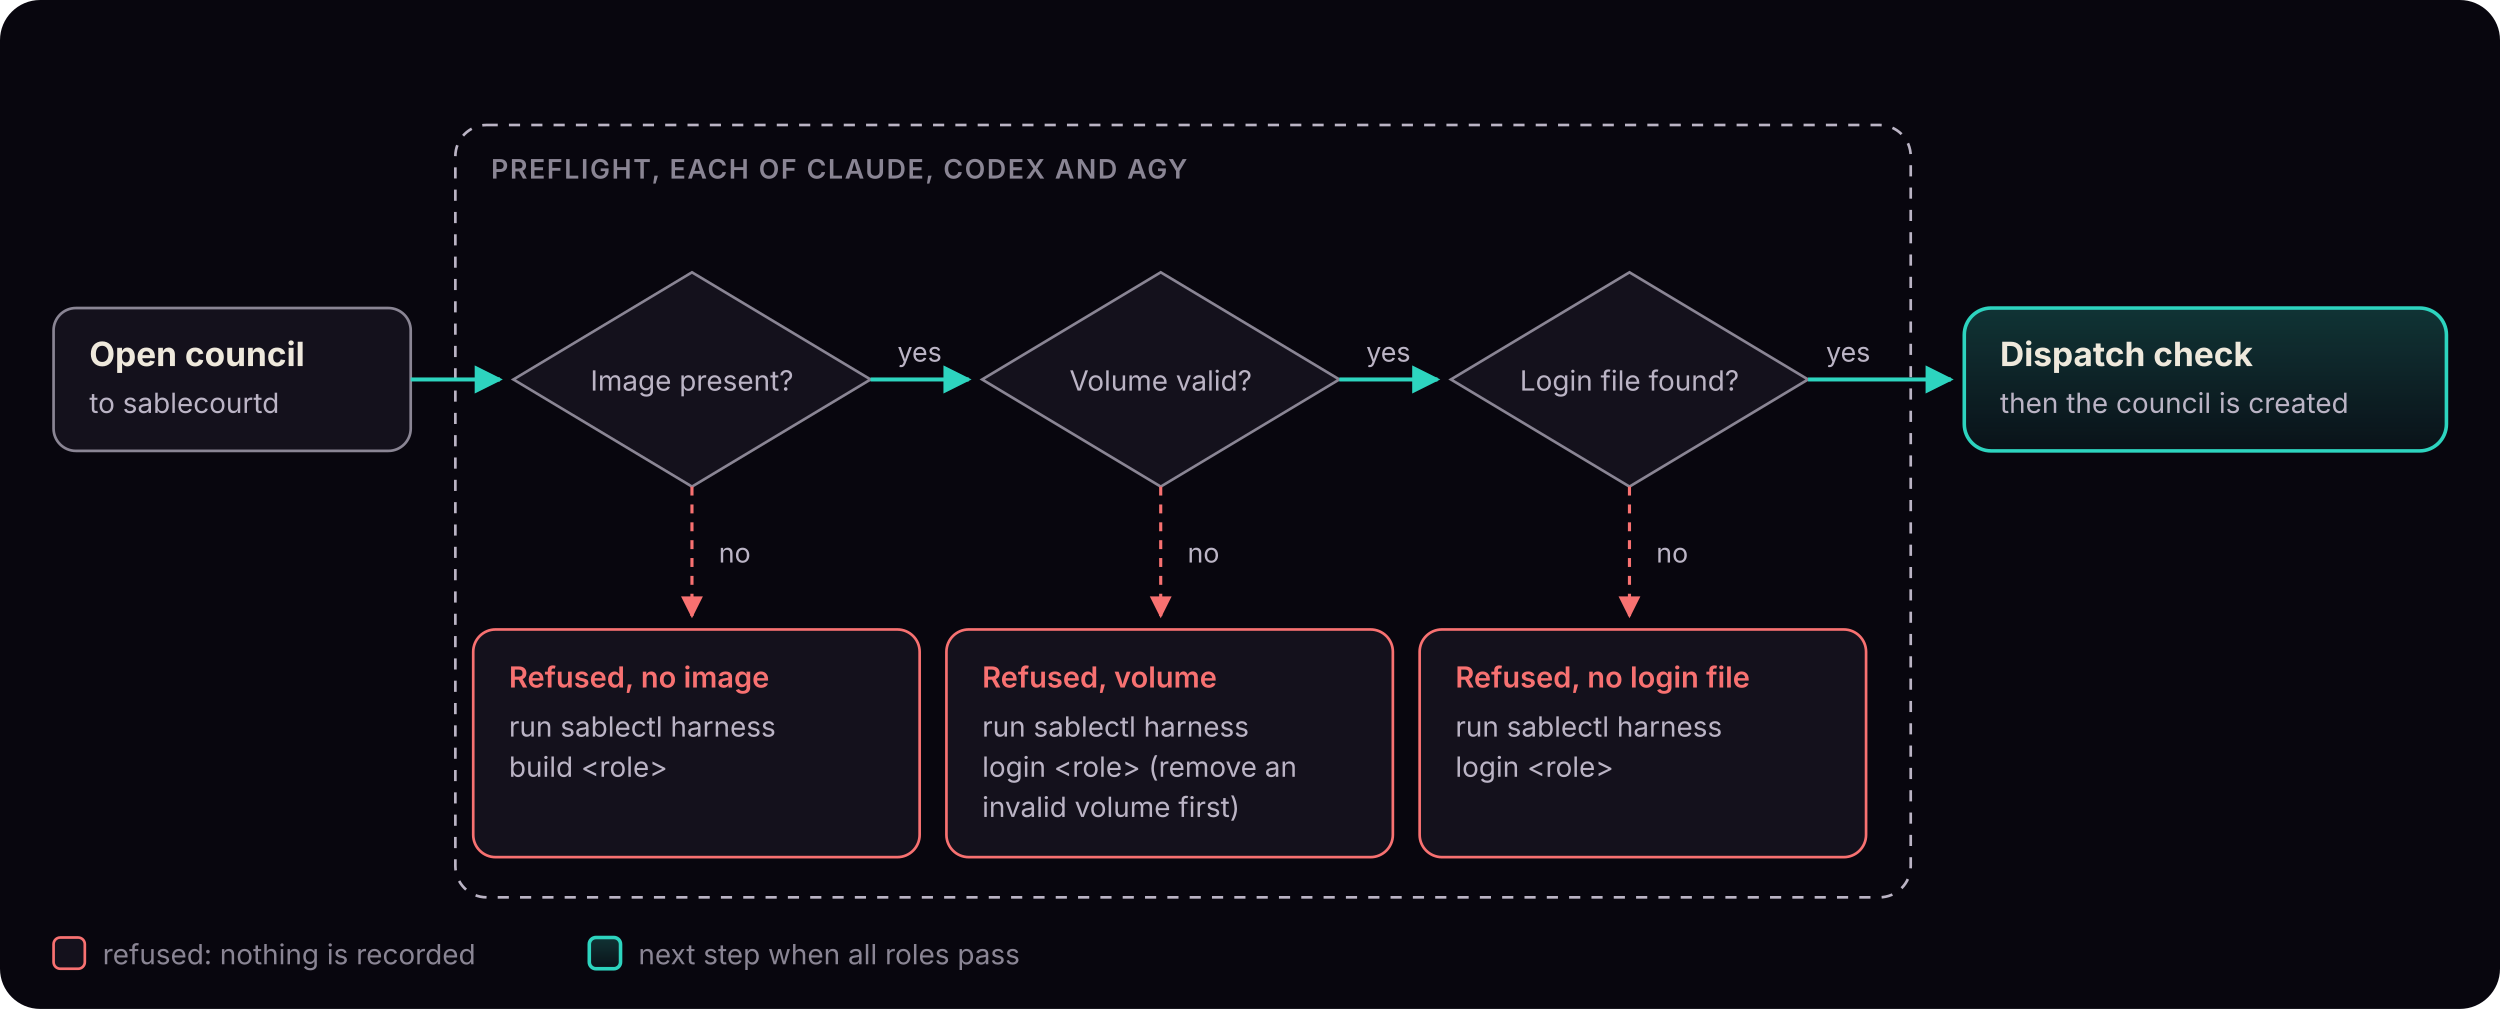
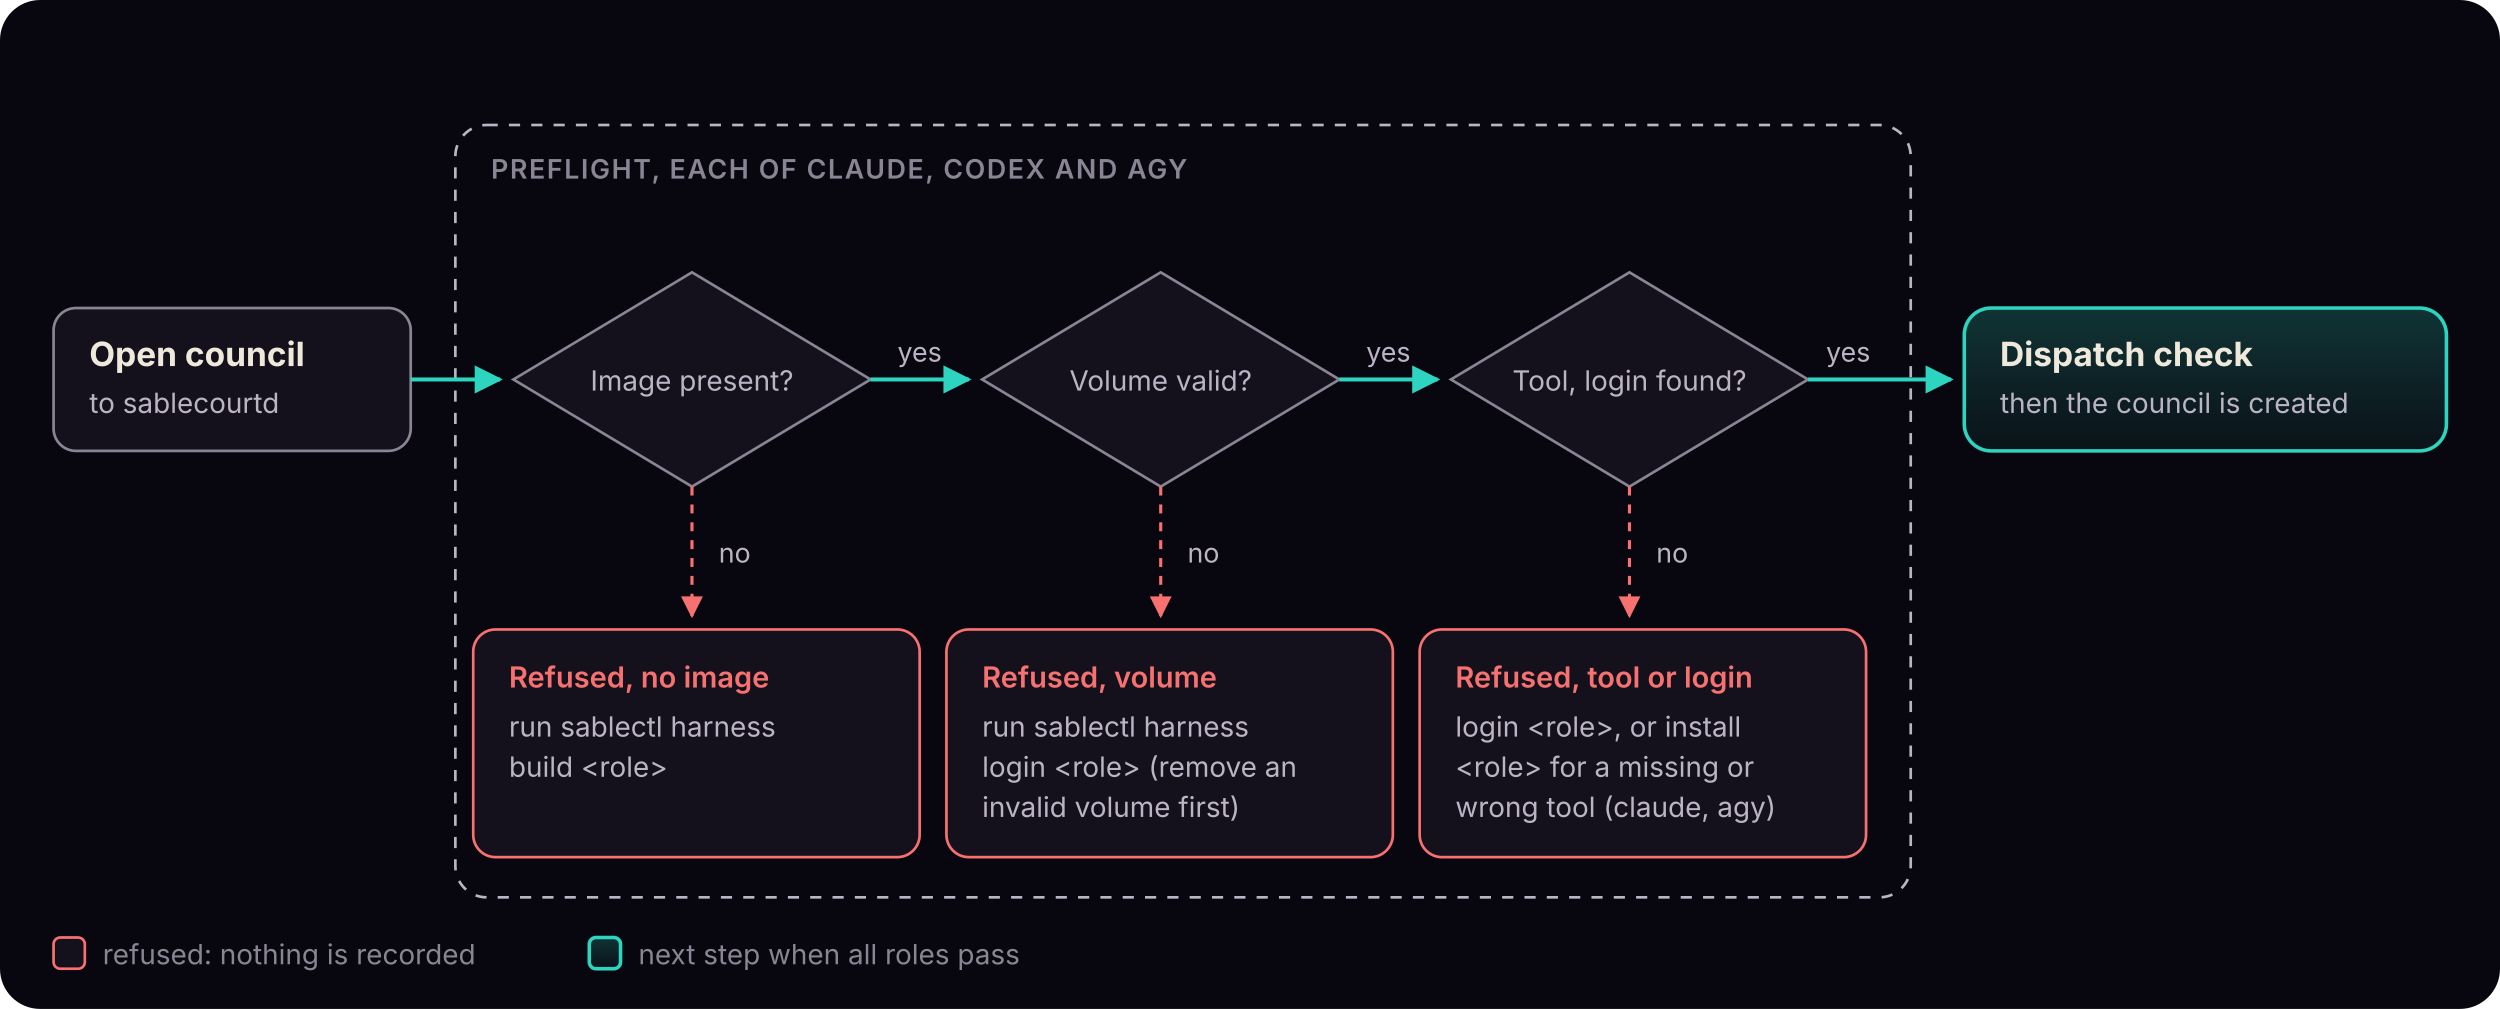
<svg xmlns="http://www.w3.org/2000/svg" viewBox="0 0 1120 452" role="img" aria-labelledby="t d" data-diagram="flow" font-family="system-ui, -apple-system, BlinkMacSystemFont, 'Segoe UI', sans-serif">
  <defs>
    <marker id="a" viewBox="0 0 10 10" refX="9" refY="5" markerWidth="7" markerHeight="7" orient="auto-start-reverse">
      <path d="M0 0 10 5 0 10z" fill="#2dd4bf" />
    </marker>
    <marker id="m" viewBox="0 0 10 10" refX="9" refY="5" markerWidth="7" markerHeight="7" orient="auto-start-reverse">
      <path d="M0 0 10 5 0 10z" fill="#8a8594" />
    </marker>
    <marker id="x" viewBox="0 0 10 10" refX="9" refY="5" markerWidth="7" markerHeight="7" orient="auto-start-reverse">
      <path d="M0 0 10 5 0 10z" fill="#f87171" />
    </marker>
    <linearGradient id="glow" x1="0" y1="0" x2="0" y2="1">
      <stop offset="0" stop-color="#2dd4bf" stop-opacity=".22" />
      <stop offset="1" stop-color="#2dd4bf" stop-opacity=".06" />
    </linearGradient>
    <style>
      .lane{fill:#111422;stroke:#373040}
      .lanet{fill:#8a8594;font-size:13px;font-weight:600;letter-spacing:.14em}
      .box{fill:#14111c;stroke:#8a8594;stroke-width:1.2}
      .key{fill:url(#glow);stroke:#2dd4bf;stroke-width:1.6}
      .ext{fill:#14111c;stroke:#7fd6b4;stroke-width:1.2}
      .plan{fill:#14111c;stroke:#8a8594;stroke-width:1.2;stroke-dasharray:5 4}
      .wait{fill:#14111c;stroke:#f0b86a;stroke-width:1.2}
      .bad{fill:#14111c;stroke:#f87171;stroke-width:1.2}
      .frame{fill:none;stroke:#bbb4c5;stroke-dasharray:5 5;stroke-width:1.2}
      .h{fill:#efe9dc;font-size:15px;font-weight:650}
      .s{fill:#bbb4c5;font-size:12.5px}
      .cap{fill:#8a8594;font-size:12.5px}
      .pn{fill:#8a8594;font-size:12px;font-weight:600;letter-spacing:.06em}
      .n{fill:#2dd4bf;font-size:12px;font-weight:700;letter-spacing:.08em}
      .idt{fill:#bbb4c5;font-size:12px;font-weight:600;letter-spacing:.06em}
      .lbl{fill:#bbb4c5;font-size:12px}
      .no{fill:#f87171;font-size:13px;font-weight:600}
      .f{stroke:#2dd4bf;stroke-width:1.8;fill:none}
      .r{stroke:#8a8594;stroke-width:1.4;fill:none;stroke-dasharray:4 4}
      .deny{stroke:#f87171;stroke-width:1.4;fill:none;stroke-dasharray:4 4}
      .life{stroke:#373040;stroke-width:1.2;fill:none;stroke-dasharray:4 4}
    </style>
  </defs>
  <rect width="1120" height="452" rx="18" fill="#08060e" />
  <rect class="frame" x="204" y="56" width="652" height="346" rx="14" />
  <text class="pn" x="220" y="80">PREFLIGHT, EACH OF CLAUDE, CODEX AND AGY</text>
  <rect class="box" x="24" y="138" width="160" height="64" rx="10" />
  <text class="h" x="40" y="164">Open council</text>
  <text class="s" x="40" y="185">to sablecourtd</text>
  <polygon class="box" points="230,170 310,122 390,170 310,218" />
  <text class="s" x="310" y="175" text-anchor="middle">Image present?</text>
  <polygon class="box" points="440,170 520,122 600,170 520,218" />
  <text class="s" x="520" y="175" text-anchor="middle">Volume valid?</text>
  <polygon class="box" points="650,170 730,122 810,170 730,218" />
-   <text class="s" x="730" y="175" text-anchor="middle">Login file found?</text>
+   <text class="s" x="730" y="175" text-anchor="middle">Tool, login found?</text>
  <rect class="key" x="880" y="138" width="216" height="64" rx="12" />
  <text class="h" x="896" y="164">Dispatch check</text>
  <text class="s" x="896" y="185">then the council is created</text>
  <rect class="bad" x="212" y="282" width="200" height="102" rx="10" />
  <text class="no" x="228" y="308">Refused, no image</text>
  <text class="s" x="228" y="330">run sablectl harness</text>
  <text class="s" x="228" y="348">build &lt;role&gt;</text>
  <rect class="bad" x="424" y="282" width="200" height="102" rx="10" />
  <text class="no" x="440" y="308">Refused, volume</text>
  <text class="s" x="440" y="330">run sablectl harness</text>
  <text class="s" x="440" y="348">login &lt;role&gt; (remove an</text>
  <text class="s" x="440" y="366">invalid volume first)</text>
  <rect class="bad" x="636" y="282" width="200" height="102" rx="10" />
-   <text class="no" x="652" y="308">Refused, no login file</text>
-   <text class="s" x="652" y="330">run sablectl harness</text>
-   <text class="s" x="652" y="348">login &lt;role&gt;</text>
+   <text class="no" x="652" y="308">Refused, tool or login</text>
+   <text class="s" x="652" y="330">login &lt;role&gt;, or install</text>
+   <text class="s" x="652" y="348">&lt;role&gt; for a missing or</text>
+   <text class="s" x="652" y="366">wrong tool (claude, agy)</text>
  <path class="f" d="M184 170H224" marker-end="url(#a)" />
  <path class="f" d="M390 170H434" marker-end="url(#a)" />
  <text class="lbl" x="412" y="162" text-anchor="middle">yes</text>
  <path class="f" d="M600 170H644" marker-end="url(#a)" />
  <text class="lbl" x="622" y="162" text-anchor="middle">yes</text>
  <path class="f" d="M810 170H874" marker-end="url(#a)" />
  <text class="lbl" x="828" y="162" text-anchor="middle">yes</text>
  <path class="deny" d="M310 218V276" marker-end="url(#x)" />
  <text class="lbl" x="322" y="252">no</text>
  <path class="deny" d="M520 218V276" marker-end="url(#x)" />
  <text class="lbl" x="532" y="252">no</text>
  <path class="deny" d="M730 218V276" marker-end="url(#x)" />
  <text class="lbl" x="742" y="252">no</text>
  <rect class="bad" x="24" y="420" width="14" height="14" rx="3" />
  <text class="cap" x="46" y="432">refused: nothing is recorded</text>
  <rect class="key" x="264" y="420" width="14" height="14" rx="3" />
  <text class="cap" x="286" y="432">next step when all roles pass</text>
</svg>
